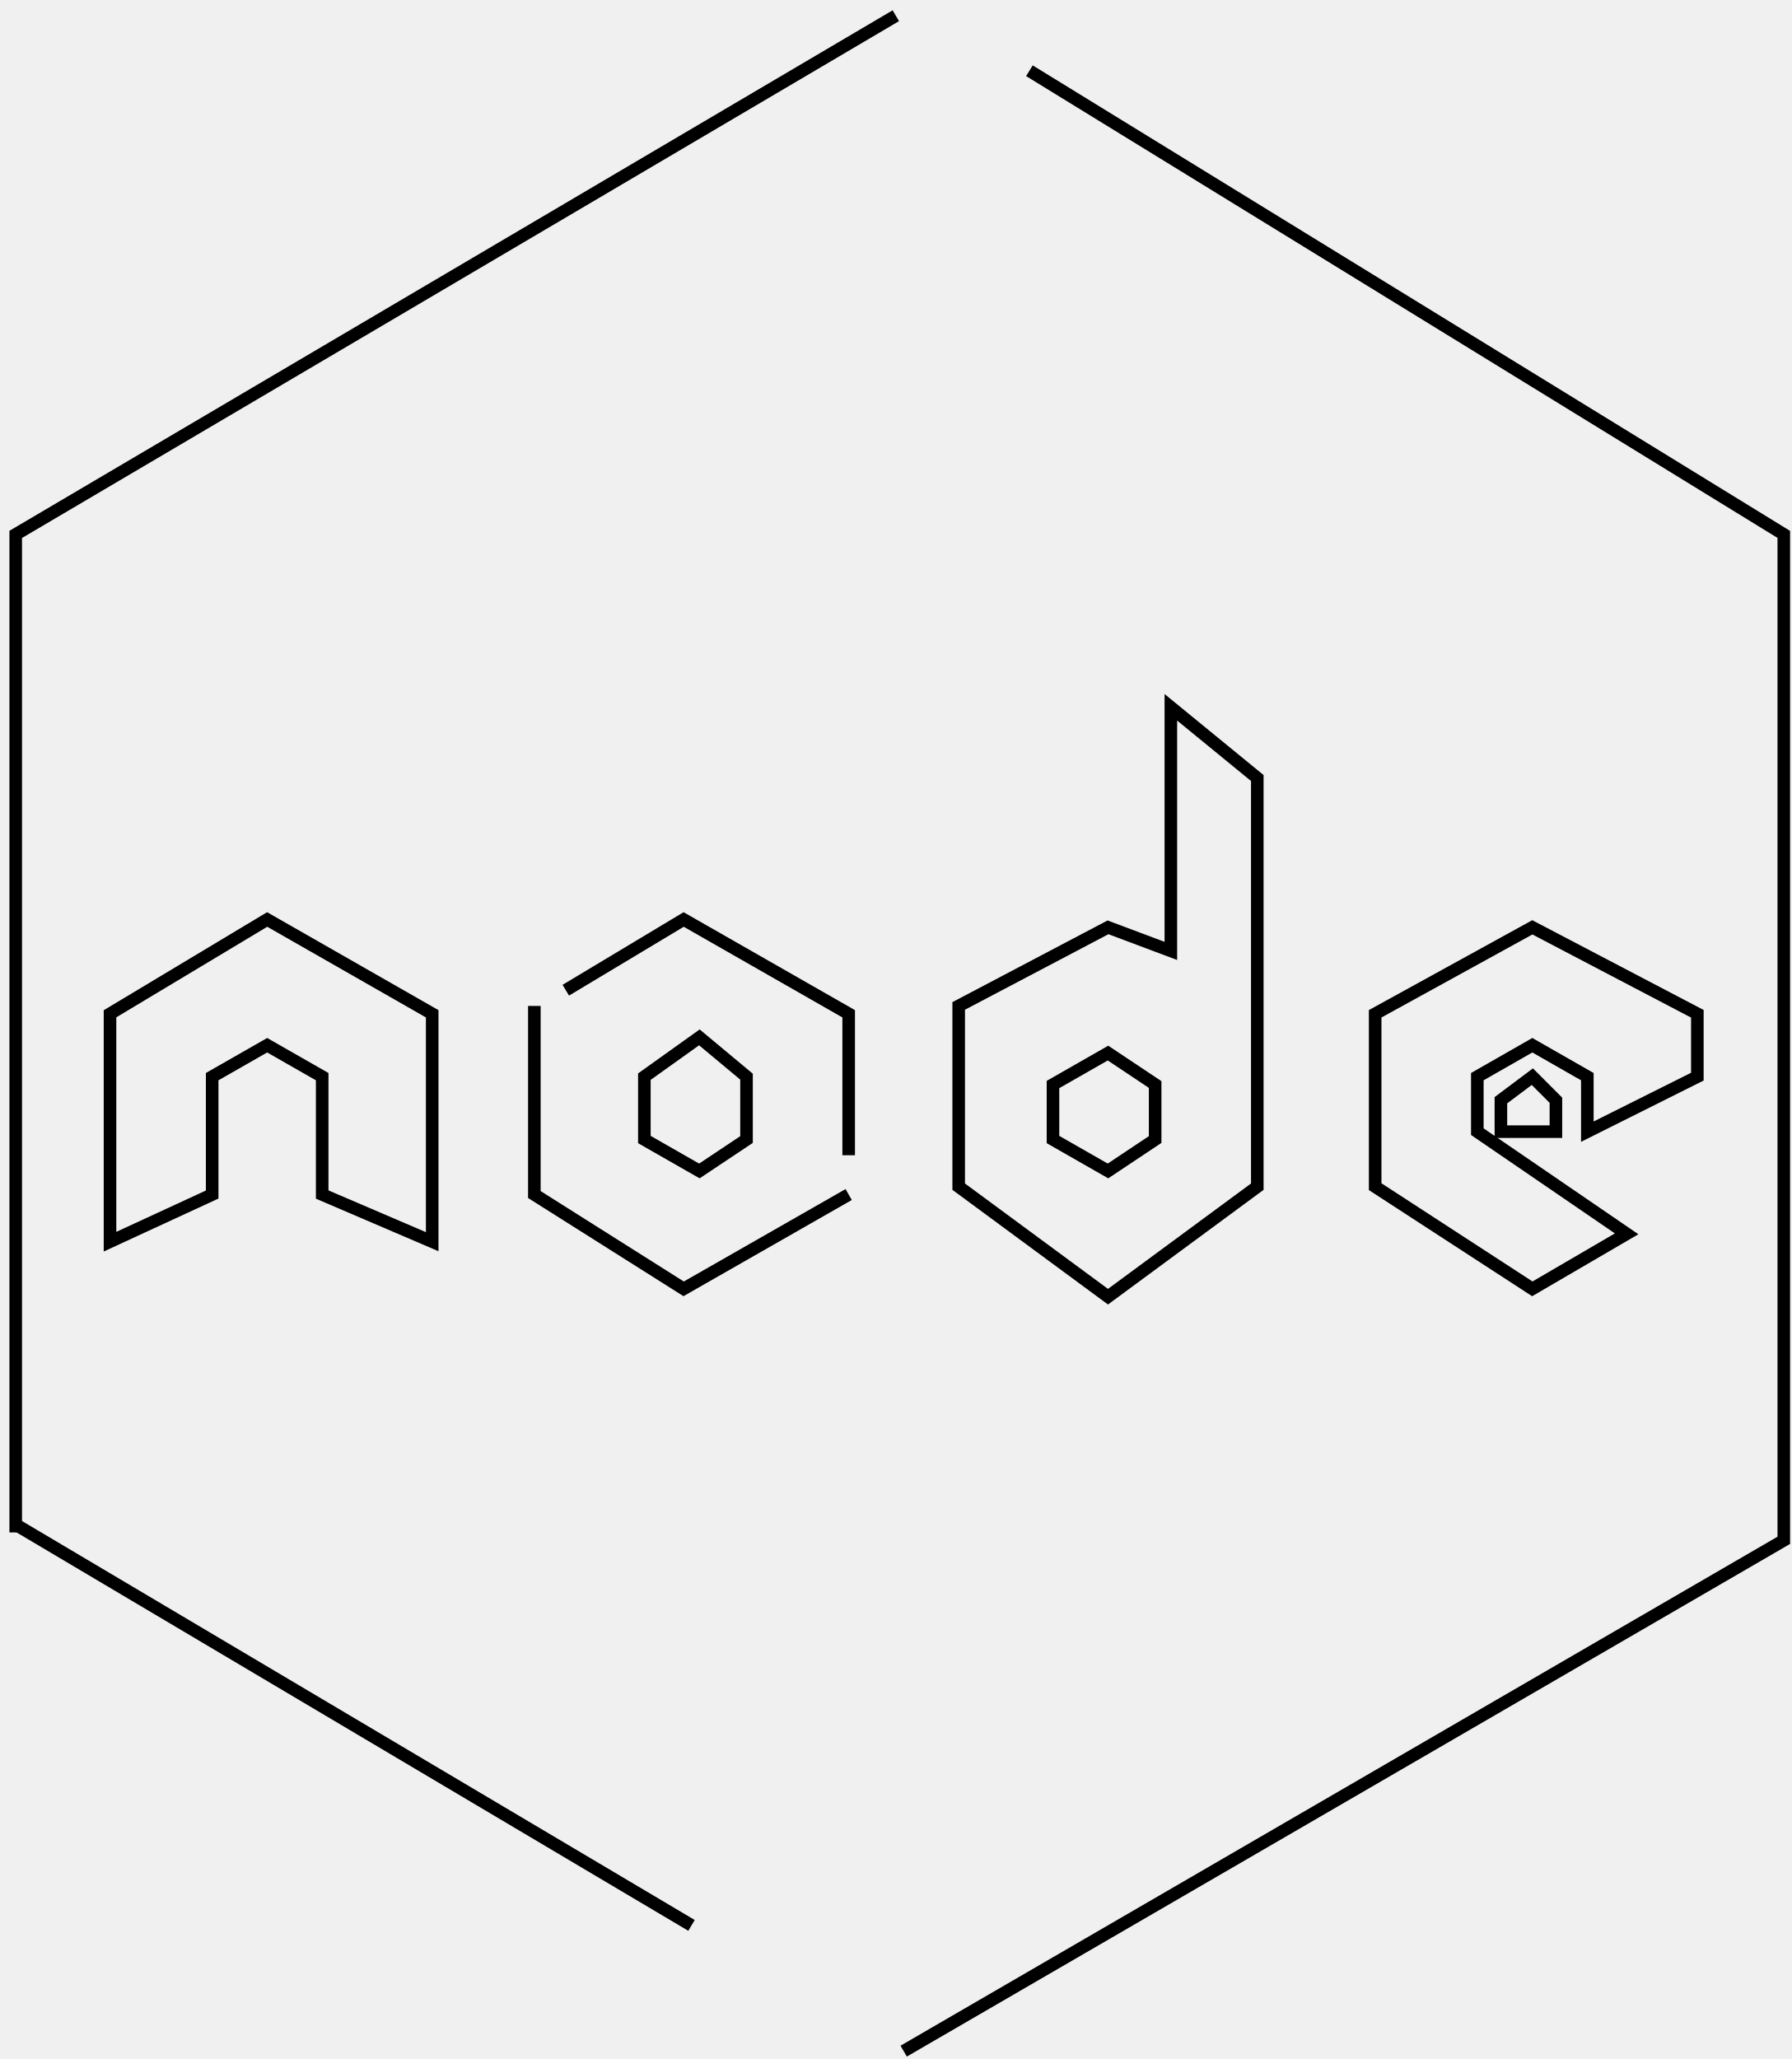
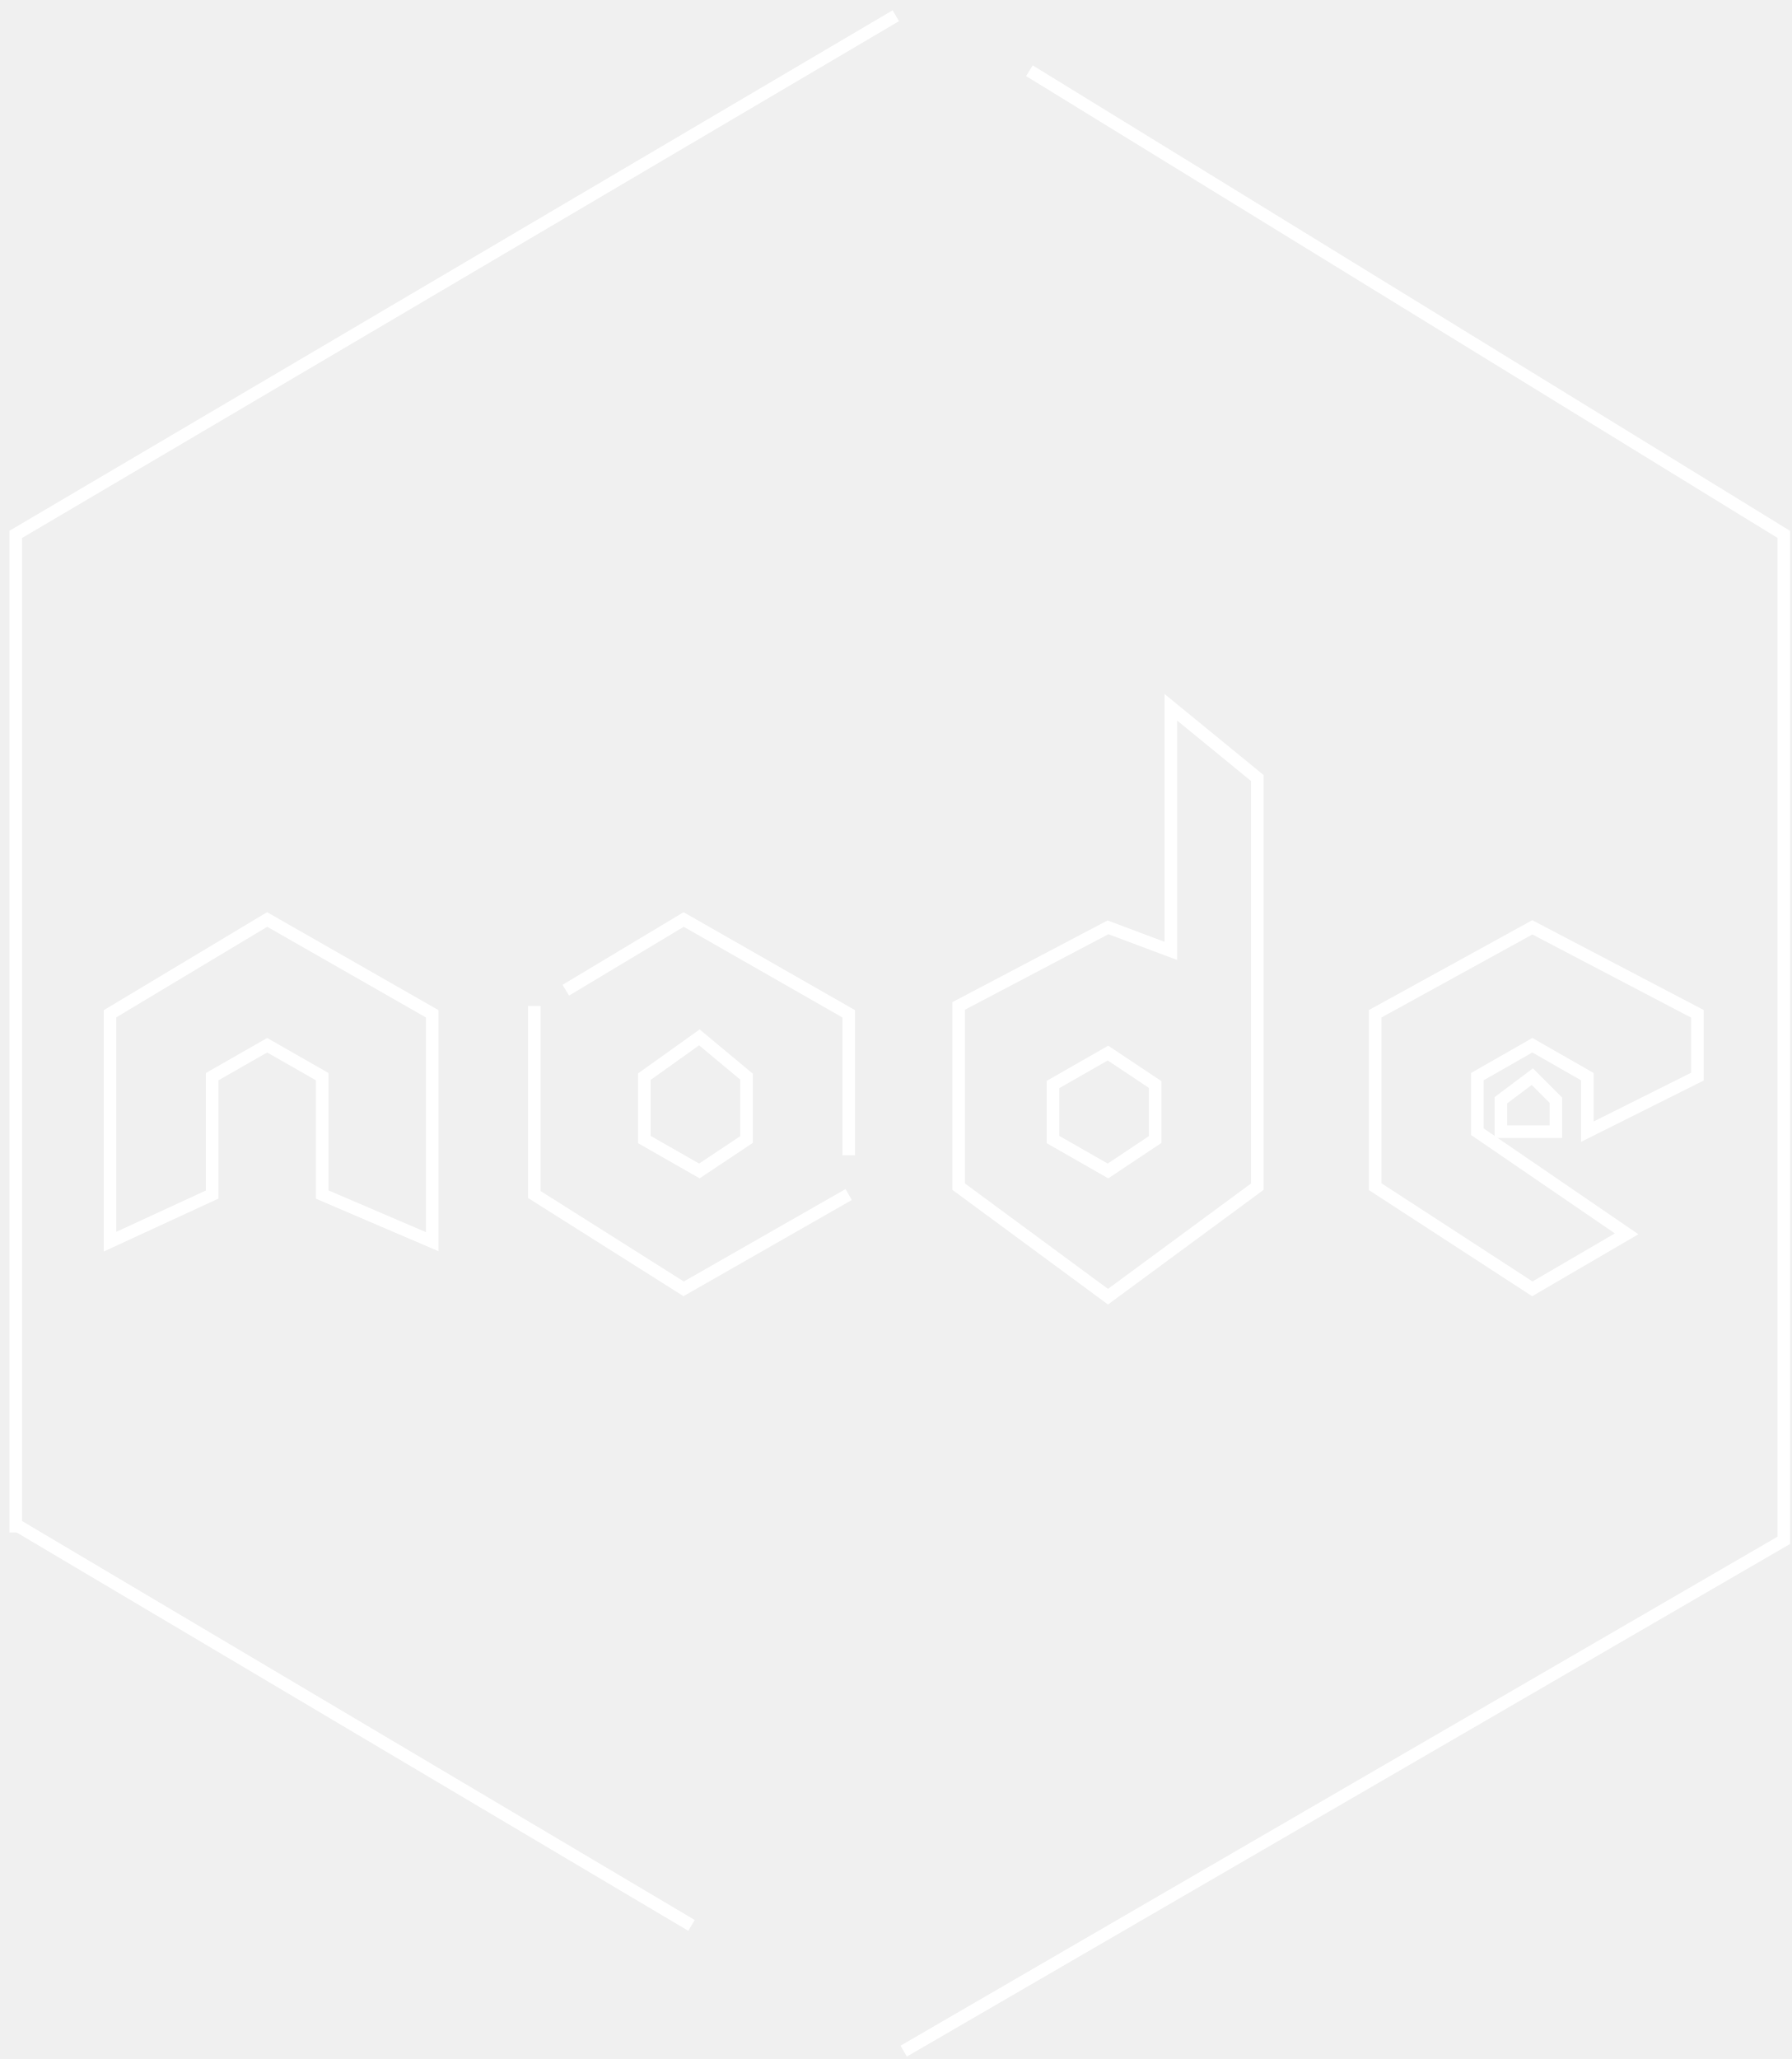
<svg xmlns="http://www.w3.org/2000/svg" width="114" height="131" viewBox="0 0 114 131" fill="none">
  <style>
    path {
-         stroke: black;
+         stroke: white;
        animation: fadeIn 2s;
    }
    @keyframes fadeIn {
            0% {opacity:0;}
            100% {opacity:1;}
        }

    }
</style>
  <path d="M57 1L1 34V97.5" stroke-width="0.8" />
  <path d="M57.5 130.5L113.5 98V34L65.5 4.5" stroke-width="0.8" />
  <path d="M1 97L44 122.5" stroke-width="0.8" />
  <path d="M7 79V64.5L17 58.5L27.5 64.5V79L20.5 76V68.5L17 66.5L13.5 68.5V76L7 79Z" stroke-width="0.8" />
  <path d="M34 64V76L43.5 82L54 76" stroke-width="0.8" />
  <path d="M36 63L43.5 58.5L54 64.5V73.5" stroke-width="0.8" />
  <path d="M41 72.5V68.5L44.5 66L47.5 68.5V72.5L44.5 74.5L41 72.5Z" stroke-width="0.8" />
  <path d="M61 64L70.5 59L74.5 60.5V45L80 49.5V75.5L70.5 82.5L61 75.5V64Z" stroke-width="0.8" />
  <path d="M67 69L70.5 67L73.5 69V72.5L70.5 74.5L67 72.5V69Z" stroke-width="0.8" />
  <path d="M87.5 64.5L97.5 59L108 64.5V68.5L101 72V68.5L97.5 66.5L94 68.5V72L103.5 78.5L97.5 82L87.5 75.5V64.5Z" stroke-width="0.8" />
  <path d="M95.5 70L97.5 68.5L99 70V72H97.5H95.5V70Z" stroke-width="0.8" />
</svg>
